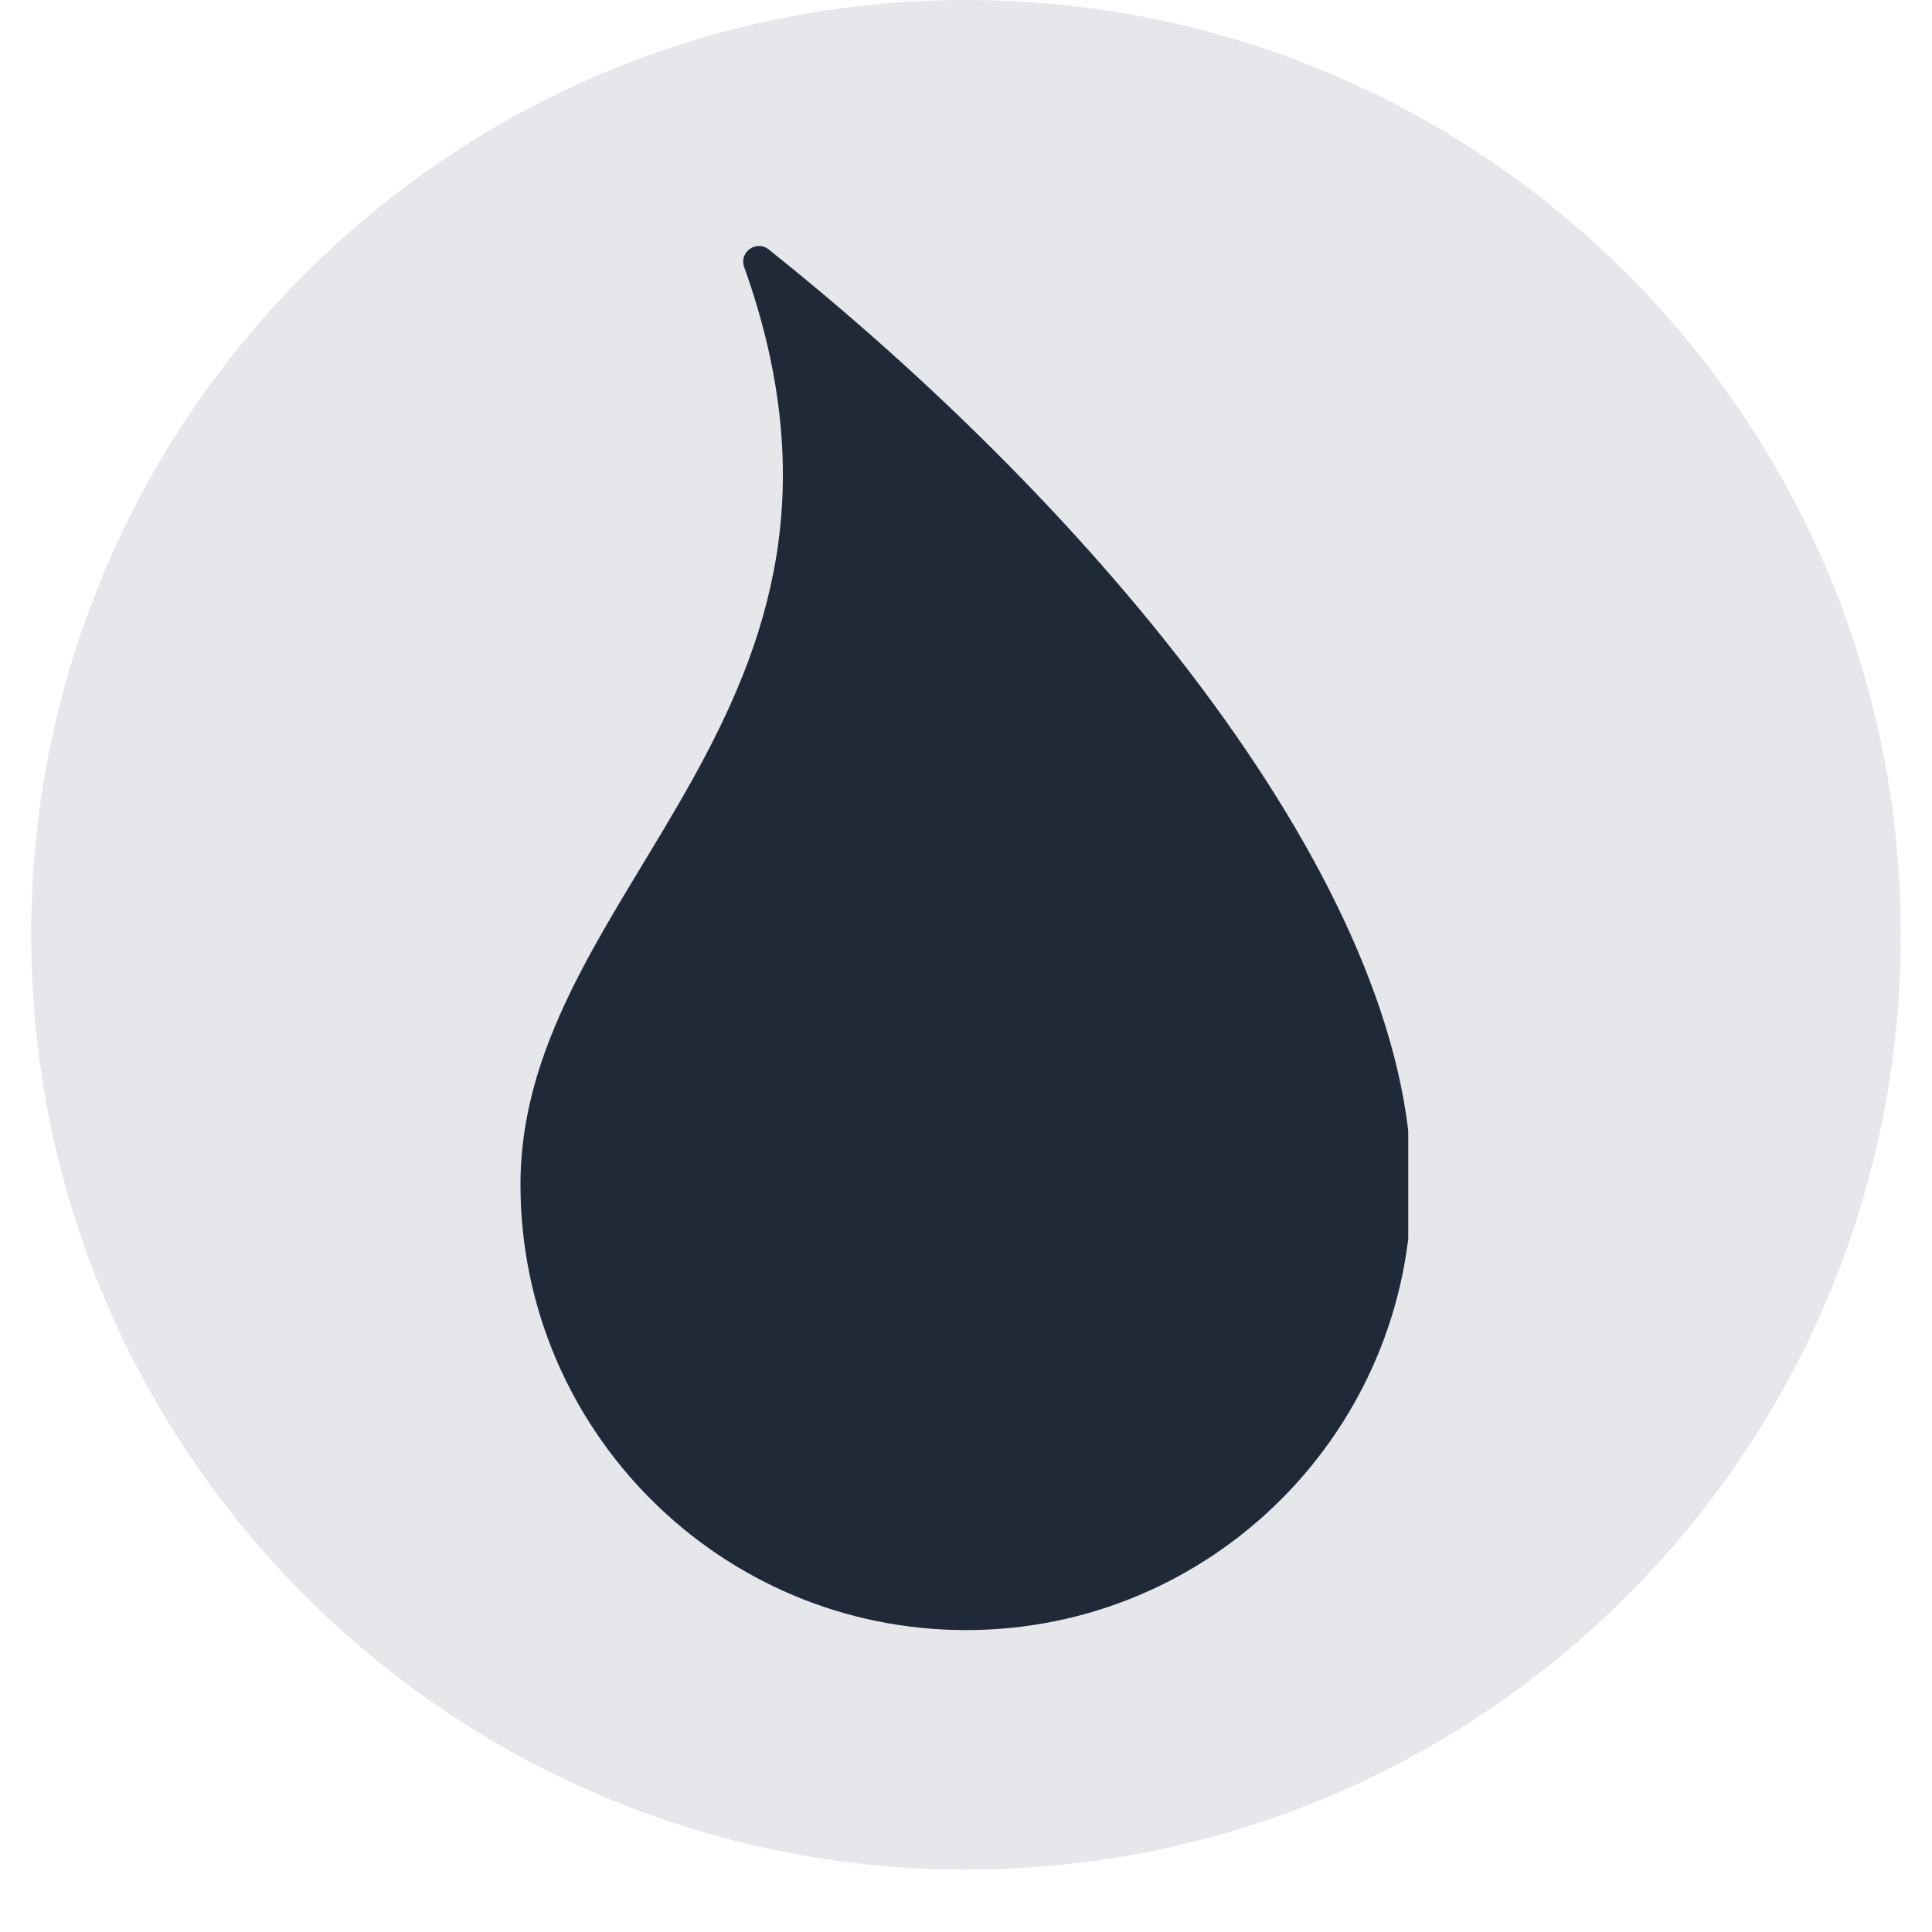
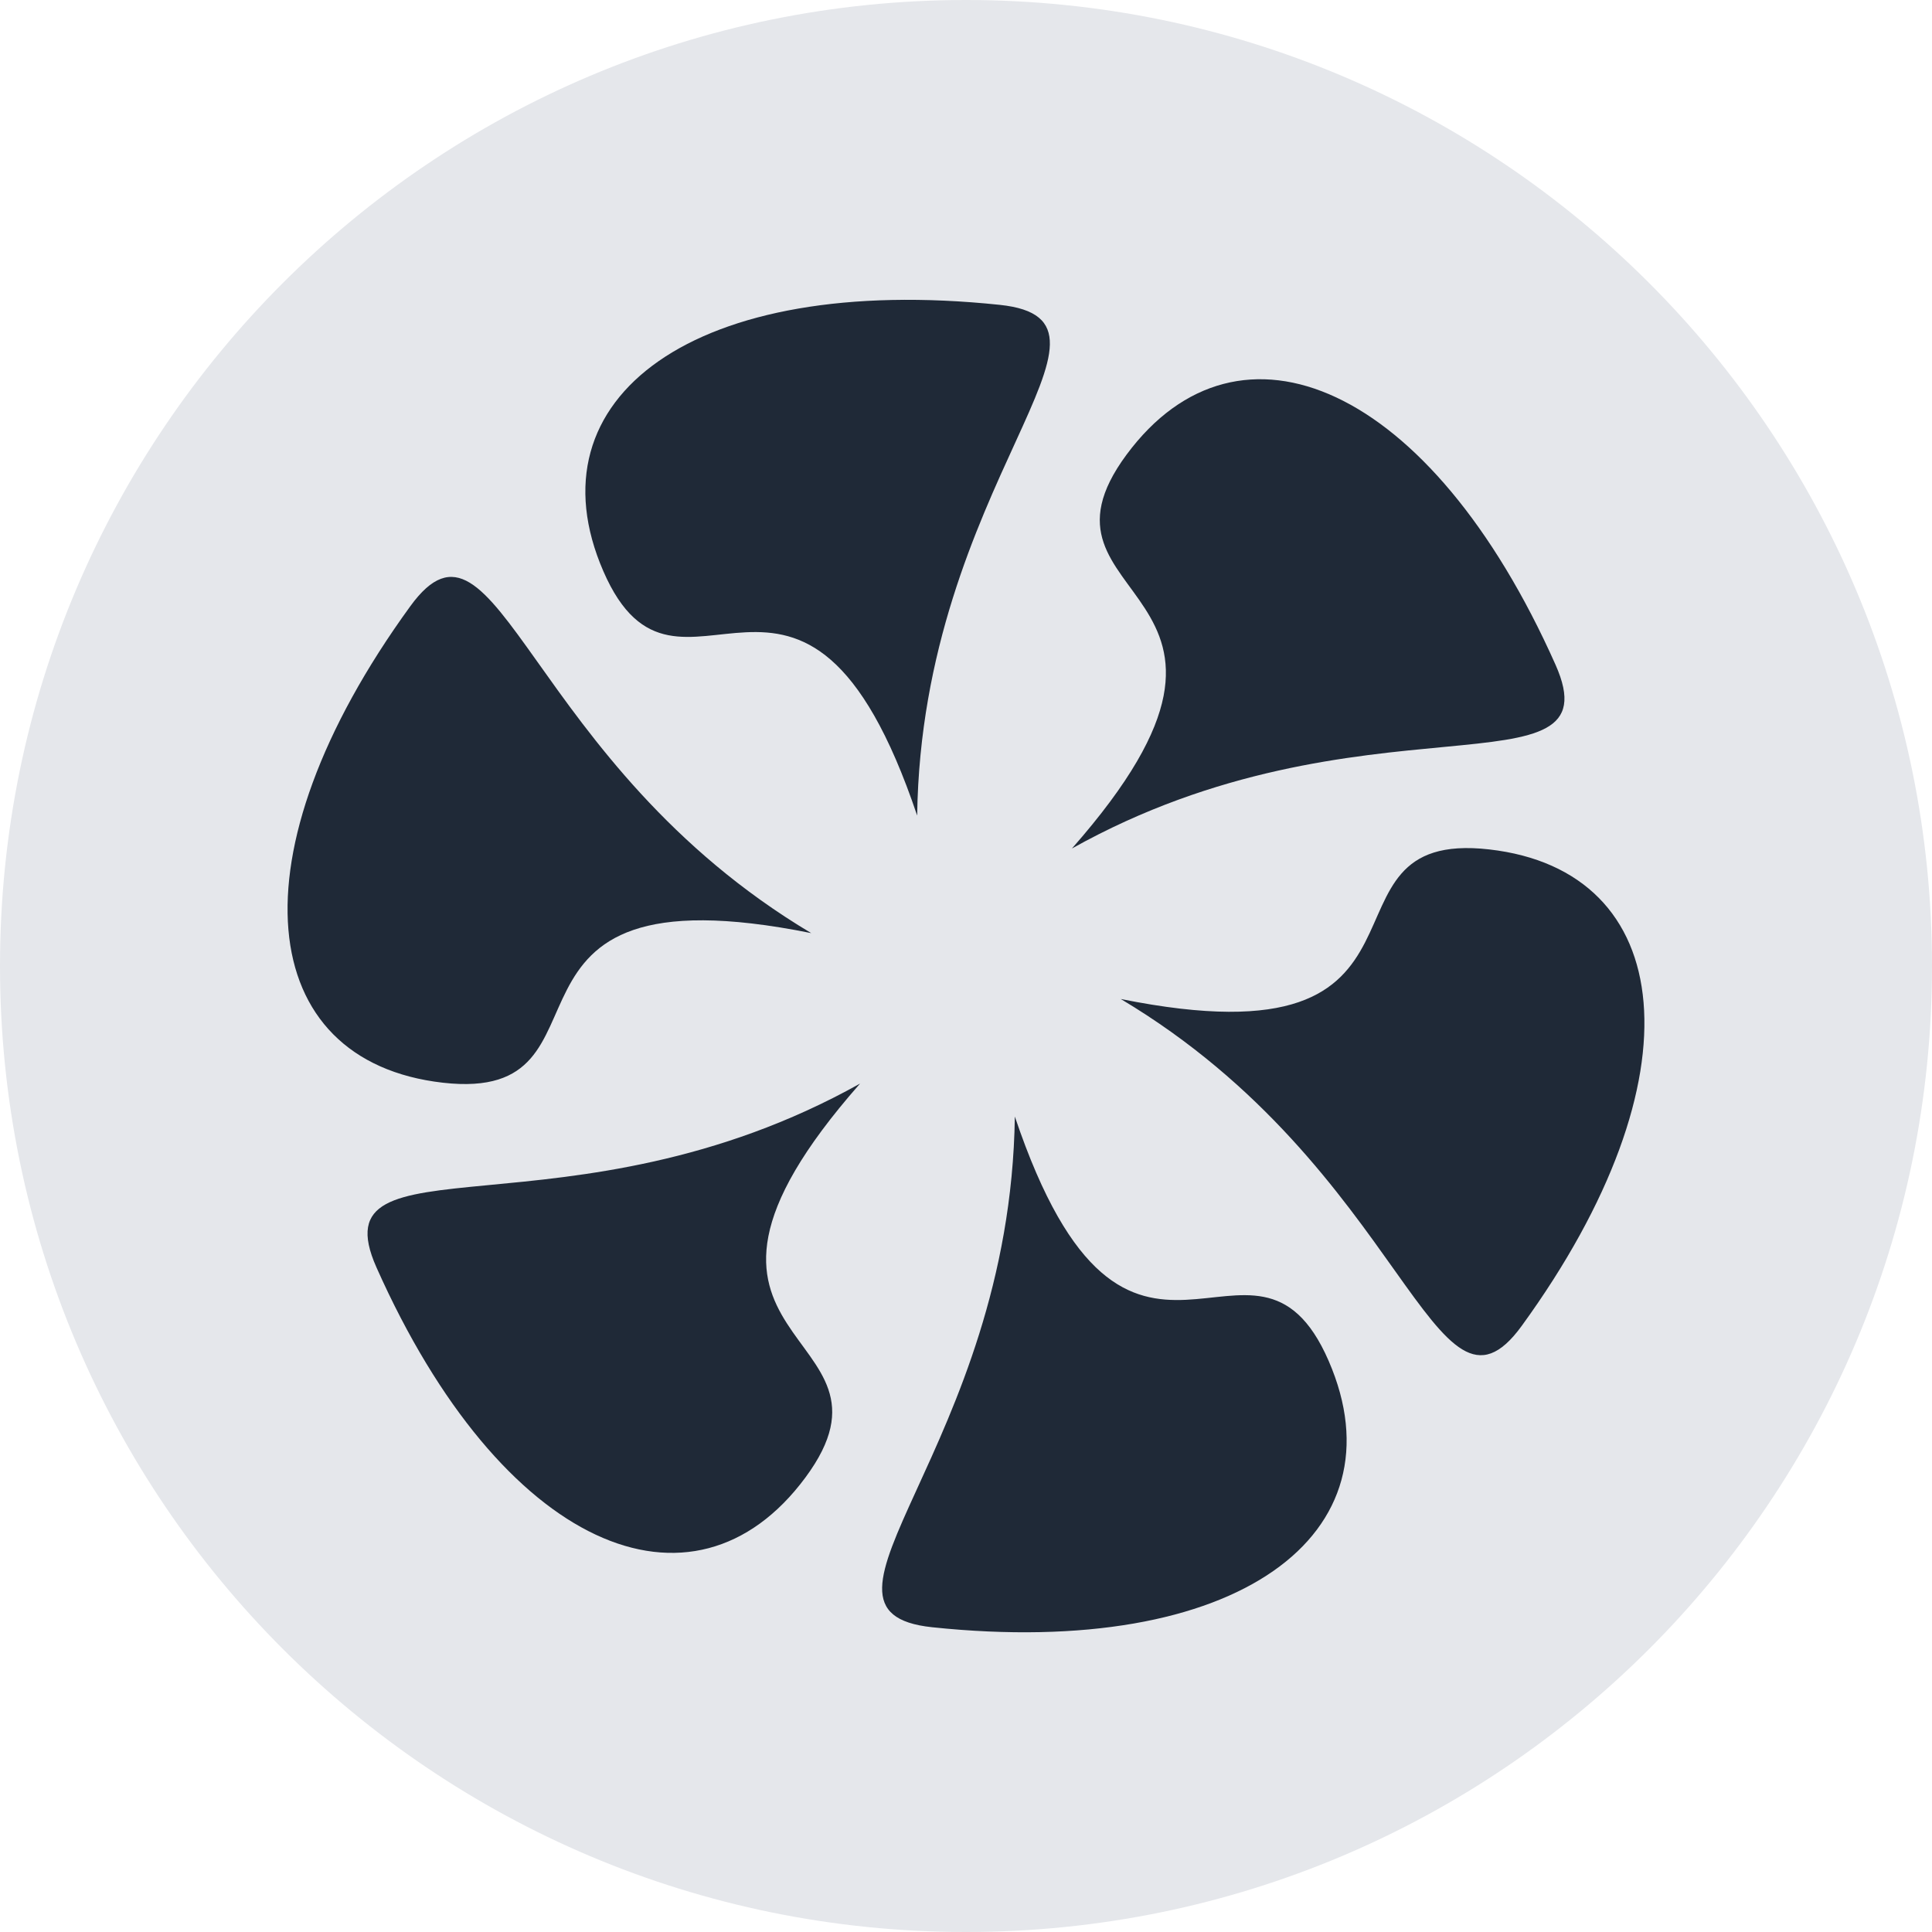
- <svg xmlns="http://www.w3.org/2000/svg" width="40" zoomAndPan="magnify" viewBox="0 0 30 30" height="40" preserveAspectRatio="xMidYMid meet" version="1.0">
+ <svg xmlns="http://www.w3.org/2000/svg" width="500" zoomAndPan="magnify" viewBox="0 0 375 375" height="500" preserveAspectRatio="xMidYMid meet" version="1.0">
  <defs>
-     <clipPath id="a6c4c67b97">
-       <path d="M 0.484 0 L 29.516 0 L 29.516 29.031 L 0.484 29.031 Z M 0.484 0 " clip-rule="nonzero" />
-     </clipPath>
-     <clipPath id="e0e375ae0a">
-       <path d="M 15 0 C 6.984 0 0.484 6.5 0.484 14.516 C 0.484 22.531 6.984 29.031 15 29.031 C 23.016 29.031 29.516 22.531 29.516 14.516 C 29.516 6.5 23.016 0 15 0 Z M 15 0 " clip-rule="nonzero" />
-     </clipPath>
-     <clipPath id="c2d84a2094">
-       <path d="M 8.074 3.719 L 21.867 3.719 L 21.867 25.492 L 8.074 25.492 Z M 8.074 3.719 " clip-rule="nonzero" />
+     <clipPath id="e9a9b52b93">
+       <path d="M 187.5 0 C 83.945 0 0 83.945 0 187.5 C 0 291.055 83.945 375 187.5 375 C 291.055 375 375 291.055 375 187.5 C 375 83.945 291.055 0 187.5 0 Z M 187.5 0 " clip-rule="nonzero" />
    </clipPath>
  </defs>
-   <g clip-path="url(#a6c4c67b97)">
-     <g clip-path="url(#e0e375ae0a)">
-       <path fill="#e5e7eb" d="M 0.484 0 L 29.516 0 L 29.516 29.031 L 0.484 29.031 Z M 0.484 0 " fill-opacity="1" fill-rule="nonzero" />
-     </g>
+   <g clip-path="url(#e9a9b52b93)">
+     <rect x="-37.5" width="450" fill="#e5e7eb" y="-37.5" height="450" fill-opacity="1" />
  </g>
-   <g clip-path="url(#c2d84a2094)">
-     <path fill="#1f2937" d="M 11.938 3.875 C 11.746 3.719 11.473 3.914 11.555 4.145 C 14.027 11.062 8.082 13.738 8.082 18.395 C 8.082 22.211 11.184 25.312 15 25.312 C 18.82 25.312 21.918 22.211 21.918 18.395 C 21.918 13.77 17.035 7.941 11.938 3.875 Z M 11.938 3.875 " fill-opacity="1" fill-rule="evenodd" />
-   </g>
+   <path fill="#1f2937" d="M 196.98 216.719 C 196.09 281.023 152.254 312.832 180.945 315.848 C 240.301 322.086 272.488 297.734 257.887 264.137 C 243.281 230.543 218.957 281.953 196.98 216.719 Z M 166.941 210.32 C 110.809 241.707 61.344 219.656 73.074 246.008 C 97.352 300.531 134.535 316.227 156.332 286.781 C 178.125 257.336 121.438 261.98 166.941 210.32 Z M 217.539 193.906 C 272.781 226.828 278.406 280.691 295.363 257.355 C 330.445 209.07 325.453 169.016 289.055 164.871 C 252.656 160.715 285.027 207.488 217.539 193.906 Z M 157.461 181.117 C 102.219 148.191 96.59 94.328 79.637 117.672 C 44.547 165.953 49.543 206 85.945 210.152 C 122.344 214.301 89.973 167.531 157.461 181.117 Z M 208.059 164.695 C 264.188 133.312 313.656 155.367 301.922 129.016 C 277.645 74.492 240.465 58.793 218.668 88.242 C 196.875 117.688 253.562 113.035 208.059 164.695 Z M 178.02 158.301 C 178.91 93.996 222.746 62.188 194.055 59.172 C 134.699 52.938 102.508 77.285 117.113 110.879 C 131.719 144.477 156.043 93.062 178.02 158.301 Z M 178.02 158.301 " fill-opacity="1" fill-rule="evenodd" />
</svg>
